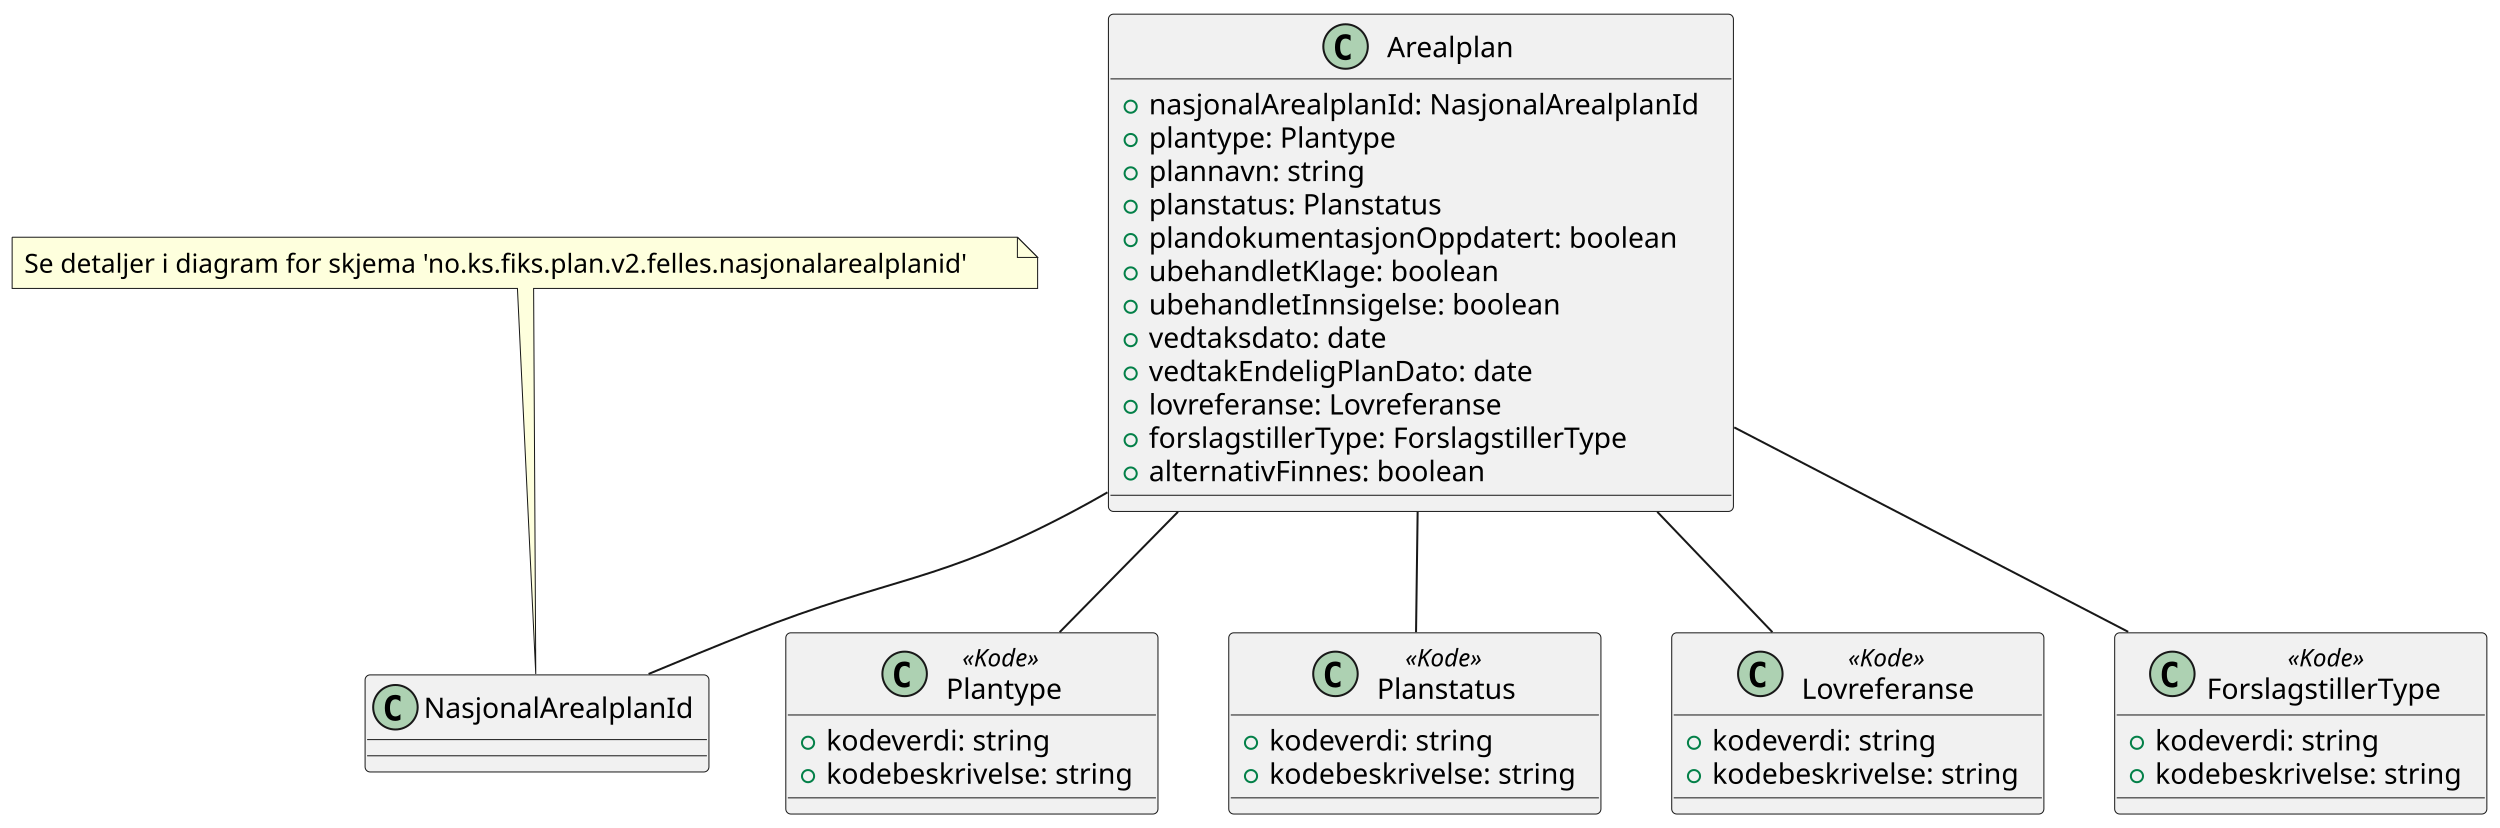
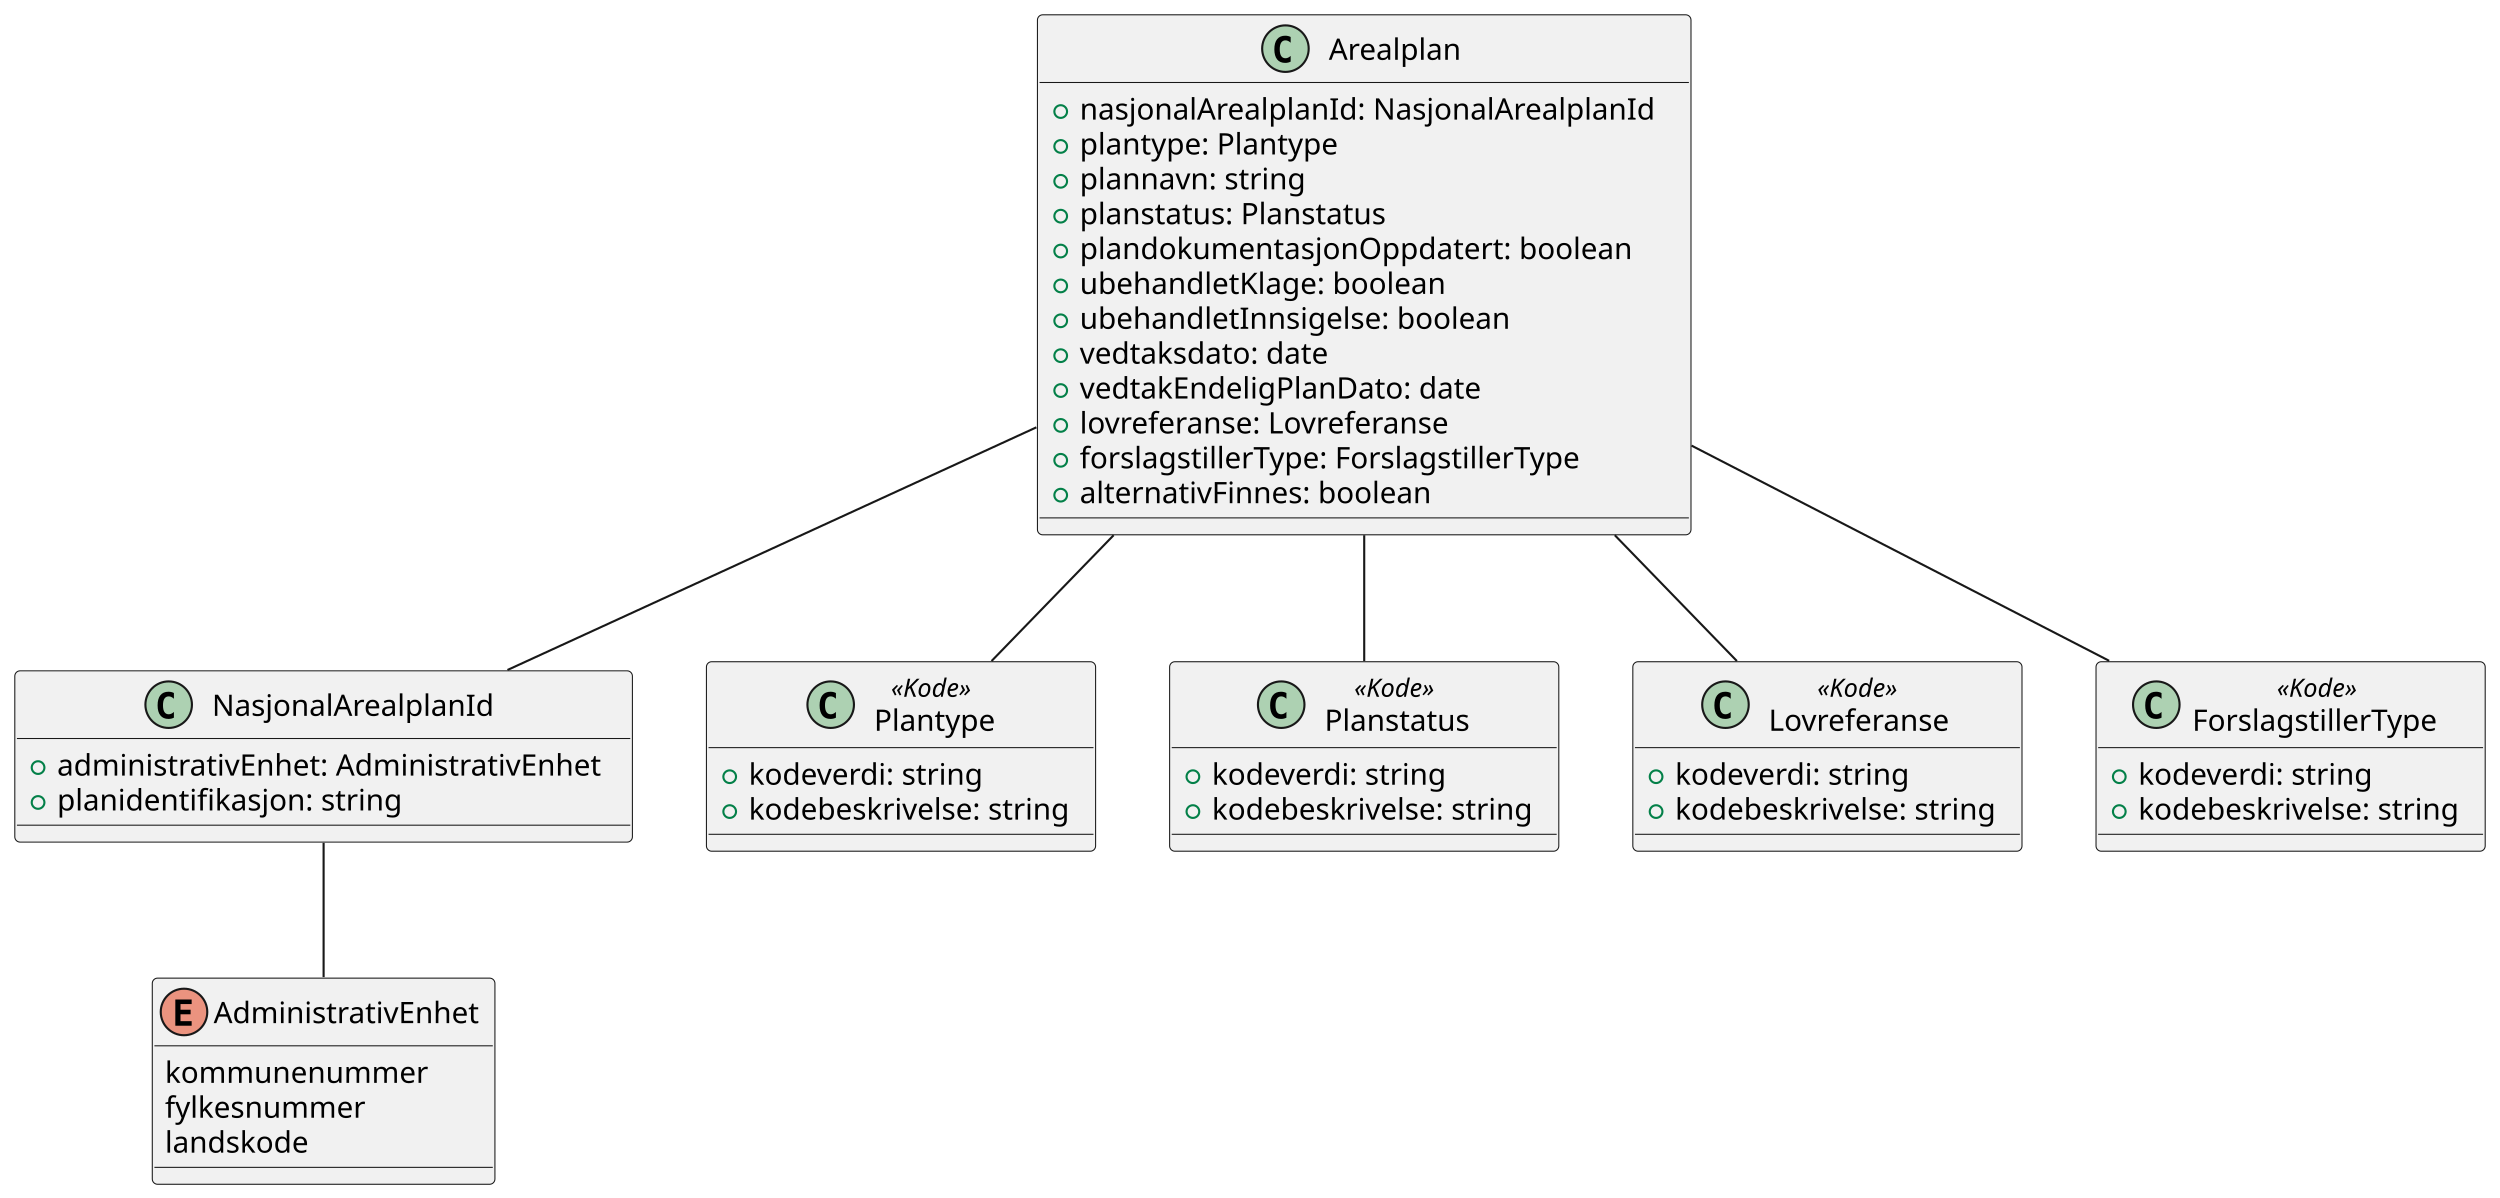
- <svg xmlns="http://www.w3.org/2000/svg" contentStyleType="text/css" height="409px" preserveAspectRatio="none" style="width:1236px;height:409px;background:#FFFFFF;" version="1.1" viewBox="0 0 1236 409" width="1236px" zoomAndPan="magnify">
+ <svg xmlns="http://www.w3.org/2000/svg" contentStyleType="text/css" height="566px" preserveAspectRatio="none" style="width:1182px;height:566px;background:#FFFFFF;" version="1.1" viewBox="0 0 1182 566" width="1182px" zoomAndPan="magnify">
  <defs />
  <g>
+     <g id="elem_NasjonalArealplanId">
+       <rect codeLine="1" fill="#F1F1F1" height="80.977" id="NasjonalArealplanId" rx="2.5" ry="2.5" style="stroke:#181818;stroke-width:0.5;" width="292" x="7" y="317.17" />
+       <ellipse cx="79.75" cy="333.17" fill="#ADD1B2" rx="11" ry="11" style="stroke:#181818;stroke-width:1.0;" />
+       <path d="M82.223,339.313 Q81.642,339.612 81.003,339.761 Q80.364,339.911 79.658,339.911 Q77.151,339.911 75.832,338.259 Q74.512,336.607 74.512,333.486 Q74.512,330.356 75.832,328.705 Q77.151,327.053 79.658,327.053 Q80.364,327.053 81.011,327.202 Q81.659,327.352 82.223,327.651 L82.223,330.373 Q81.592,329.792 80.999,329.522 Q80.405,329.252 79.774,329.252 Q78.43,329.252 77.745,330.319 Q77.06,331.386 77.06,333.486 Q77.06,335.578 77.745,336.644 Q78.43,337.711 79.774,337.711 Q80.405,337.711 80.999,337.441 Q81.592,337.171 82.223,336.59 Z " fill="#000000" />
+       <text fill="#000000" font-family="sans-serif" font-size="14" lengthAdjust="spacing" textLength="138" x="100.25" y="338.461">NasjonalArealplanId</text>
+       <line style="stroke:#181818;stroke-width:0.5;" x1="8" x2="298" y1="349.17" y2="349.17" />
+       <ellipse cx="18" cy="362.914" fill="none" rx="3" ry="3" style="stroke:#038048;stroke-width:1.0;" />
+       <text fill="#000000" font-family="sans-serif" font-size="14" lengthAdjust="spacing" textLength="266" x="27" y="366.705">administrativEnhet: AdministrativEnhet</text>
+       <ellipse cx="18" cy="379.402" fill="none" rx="3" ry="3" style="stroke:#038048;stroke-width:1.0;" />
+       <text fill="#000000" font-family="sans-serif" font-size="14" lengthAdjust="spacing" textLength="171" x="27" y="383.193">planidentifikasjon: string</text>
+       <line style="stroke:#181818;stroke-width:0.5;" x1="8" x2="298" y1="390.147" y2="390.147" />
+     </g>
+     <g id="elem_AdministrativEnhet">
+       <rect codeLine="8" fill="#F1F1F1" height="97.465" id="AdministrativEnhet" rx="2.5" ry="2.5" style="stroke:#181818;stroke-width:0.5;" width="162" x="72" y="462.46" />
+       <ellipse cx="87" cy="478.46" fill="#EB937F" rx="11" ry="11" style="stroke:#181818;stroke-width:1.0;" />
+       <path d="M90.614,484.96 L82.894,484.96 L82.894,472.567 L90.614,472.567 L90.614,474.725 L85.343,474.725 L85.343,477.398 L90.116,477.398 L90.116,479.556 L85.343,479.556 L85.343,482.802 L90.614,482.802 Z " fill="#000000" />
+       <text fill="#000000" font-family="sans-serif" font-size="14" lengthAdjust="spacing" textLength="130" x="101" y="483.751">AdministrativEnhet</text>
+       <line style="stroke:#181818;stroke-width:0.5;" x1="73" x2="233" y1="494.46" y2="494.46" />
+       <text fill="#000000" font-family="sans-serif" font-size="14" lengthAdjust="spacing" textLength="127" x="78" y="511.995">kommunenummer</text>
+       <text fill="#000000" font-family="sans-serif" font-size="14" lengthAdjust="spacing" textLength="97" x="78" y="528.483">fylkesnummer</text>
+       <text fill="#000000" font-family="sans-serif" font-size="14" lengthAdjust="spacing" textLength="71" x="78" y="544.972">landskode</text>
+       <line style="stroke:#181818;stroke-width:0.5;" x1="73" x2="233" y1="551.925" y2="551.925" />
+     </g>
    <g id="elem_Arealplan">
-       <rect codeLine="1" fill="#F1F1F1" height="245.859" id="Arealplan" rx="2.5" ry="2.5" style="stroke:#181818;stroke-width:0.5;" width="309" x="548" y="7" />
-       <ellipse cx="665.25" cy="23" fill="#ADD1B2" rx="11" ry="11" style="stroke:#181818;stroke-width:1.0;" />
-       <path d="M667.723,29.143 Q667.142,29.442 666.503,29.591 Q665.864,29.741 665.158,29.741 Q662.651,29.741 661.332,28.089 Q660.012,26.437 660.012,23.316 Q660.012,20.186 661.332,18.535 Q662.651,16.883 665.158,16.883 Q665.864,16.883 666.511,17.032 Q667.159,17.182 667.723,17.48 L667.723,20.203 Q667.092,19.622 666.499,19.352 Q665.905,19.082 665.274,19.082 Q663.93,19.082 663.245,20.149 Q662.56,21.216 662.56,23.316 Q662.56,25.408 663.245,26.474 Q663.93,27.541 665.274,27.541 Q665.905,27.541 666.499,27.271 Q667.092,27.002 667.723,26.42 Z " fill="#000000" />
-       <text fill="#000000" font-family="sans-serif" font-size="14" lengthAdjust="spacing" textLength="66" x="685.75" y="28.291">Arealplan</text>
-       <line style="stroke:#181818;stroke-width:0.5;" x1="549" x2="856" y1="39" y2="39" />
-       <ellipse cx="559" cy="52.744" fill="none" rx="3" ry="3" style="stroke:#038048;stroke-width:1.0;" />
-       <text fill="#000000" font-family="sans-serif" font-size="14" lengthAdjust="spacing" textLength="283" x="568" y="56.535">nasjonalArealplanId: NasjonalArealplanId</text>
-       <ellipse cx="559" cy="69.232" fill="none" rx="3" ry="3" style="stroke:#038048;stroke-width:1.0;" />
-       <text fill="#000000" font-family="sans-serif" font-size="14" lengthAdjust="spacing" textLength="125" x="568" y="73.023">plantype: Plantype</text>
-       <ellipse cx="559" cy="85.721" fill="none" rx="3" ry="3" style="stroke:#038048;stroke-width:1.0;" />
-       <text fill="#000000" font-family="sans-serif" font-size="14" lengthAdjust="spacing" textLength="111" x="568" y="89.512">plannavn: string</text>
-       <ellipse cx="559" cy="102.209" fill="none" rx="3" ry="3" style="stroke:#038048;stroke-width:1.0;" />
-       <text fill="#000000" font-family="sans-serif" font-size="14" lengthAdjust="spacing" textLength="149" x="568" y="106">planstatus: Planstatus</text>
-       <ellipse cx="559" cy="118.697" fill="none" rx="3" ry="3" style="stroke:#038048;stroke-width:1.0;" />
-       <text fill="#000000" font-family="sans-serif" font-size="14" lengthAdjust="spacing" textLength="271" x="568" y="122.488">plandokumentasjonOppdatert: boolean</text>
-       <ellipse cx="559" cy="135.185" fill="none" rx="3" ry="3" style="stroke:#038048;stroke-width:1.0;" />
-       <text fill="#000000" font-family="sans-serif" font-size="14" lengthAdjust="spacing" textLength="180" x="568" y="138.977">ubehandletKlage: boolean</text>
-       <ellipse cx="559" cy="151.674" fill="none" rx="3" ry="3" style="stroke:#038048;stroke-width:1.0;" />
-       <text fill="#000000" font-family="sans-serif" font-size="14" lengthAdjust="spacing" textLength="211" x="568" y="155.465">ubehandletInnsigelse: boolean</text>
-       <ellipse cx="559" cy="168.162" fill="none" rx="3" ry="3" style="stroke:#038048;stroke-width:1.0;" />
-       <text fill="#000000" font-family="sans-serif" font-size="14" lengthAdjust="spacing" textLength="121" x="568" y="171.953">vedtaksdato: date</text>
-       <ellipse cx="559" cy="184.65" fill="none" rx="3" ry="3" style="stroke:#038048;stroke-width:1.0;" />
-       <text fill="#000000" font-family="sans-serif" font-size="14" lengthAdjust="spacing" textLength="195" x="568" y="188.441">vedtakEndeligPlanDato: date</text>
-       <ellipse cx="559" cy="201.139" fill="none" rx="3" ry="3" style="stroke:#038048;stroke-width:1.0;" />
-       <text fill="#000000" font-family="sans-serif" font-size="14" lengthAdjust="spacing" textLength="181" x="568" y="204.93">lovreferanse: Lovreferanse</text>
-       <ellipse cx="559" cy="217.627" fill="none" rx="3" ry="3" style="stroke:#038048;stroke-width:1.0;" />
-       <text fill="#000000" font-family="sans-serif" font-size="14" lengthAdjust="spacing" textLength="249" x="568" y="221.418">forslagstillerType: ForslagstillerType</text>
-       <ellipse cx="559" cy="234.115" fill="none" rx="3" ry="3" style="stroke:#038048;stroke-width:1.0;" />
-       <text fill="#000000" font-family="sans-serif" font-size="14" lengthAdjust="spacing" textLength="173" x="568" y="237.906">alternativFinnes: boolean</text>
-       <line style="stroke:#181818;stroke-width:0.5;" x1="549" x2="856" y1="244.859" y2="244.859" />
-     </g>
-     <g id="elem_NasjonalArealplanId">
-       <rect fill="#F1F1F1" height="48" id="NasjonalArealplanId" rx="2.5" ry="2.5" style="stroke:#181818;stroke-width:0.5;" width="170" x="180.5" y="333.66" />
-       <ellipse cx="195.5" cy="349.66" fill="#ADD1B2" rx="11" ry="11" style="stroke:#181818;stroke-width:1.0;" />
-       <path d="M197.973,355.803 Q197.392,356.102 196.753,356.251 Q196.114,356.401 195.408,356.401 Q192.901,356.401 191.582,354.749 Q190.262,353.097 190.262,349.976 Q190.262,346.846 191.582,345.195 Q192.901,343.543 195.408,343.543 Q196.114,343.543 196.761,343.692 Q197.409,343.842 197.973,344.14 L197.973,346.863 Q197.342,346.282 196.749,346.012 Q196.155,345.743 195.524,345.743 Q194.18,345.743 193.495,346.809 Q192.81,347.876 192.81,349.976 Q192.81,352.068 193.495,353.134 Q194.18,354.201 195.524,354.201 Q196.155,354.201 196.749,353.931 Q197.342,353.661 197.973,353.08 Z " fill="#000000" />
-       <text fill="#000000" font-family="sans-serif" font-size="14" lengthAdjust="spacing" textLength="138" x="209.5" y="354.951">NasjonalArealplanId</text>
-       <line style="stroke:#181818;stroke-width:0.5;" x1="181.5" x2="349.5" y1="365.66" y2="365.66" />
-       <line style="stroke:#181818;stroke-width:0.5;" x1="181.5" x2="349.5" y1="373.66" y2="373.66" />
+       <rect codeLine="4" fill="#F1F1F1" height="245.859" id="Arealplan" rx="2.5" ry="2.5" style="stroke:#181818;stroke-width:0.5;" width="309" x="490.5" y="7" />
+       <ellipse cx="607.75" cy="23" fill="#ADD1B2" rx="11" ry="11" style="stroke:#181818;stroke-width:1.0;" />
+       <path d="M610.223,29.143 Q609.642,29.442 609.003,29.591 Q608.364,29.741 607.658,29.741 Q605.151,29.741 603.832,28.089 Q602.512,26.437 602.512,23.316 Q602.512,20.186 603.832,18.535 Q605.151,16.883 607.658,16.883 Q608.364,16.883 609.011,17.032 Q609.659,17.182 610.223,17.48 L610.223,20.203 Q609.592,19.622 608.999,19.352 Q608.405,19.082 607.774,19.082 Q606.43,19.082 605.745,20.149 Q605.06,21.216 605.06,23.316 Q605.06,25.408 605.745,26.474 Q606.43,27.541 607.774,27.541 Q608.405,27.541 608.999,27.271 Q609.592,27.002 610.223,26.42 Z " fill="#000000" />
+       <text fill="#000000" font-family="sans-serif" font-size="14" lengthAdjust="spacing" textLength="66" x="628.25" y="28.291">Arealplan</text>
+       <line style="stroke:#181818;stroke-width:0.5;" x1="491.5" x2="798.5" y1="39" y2="39" />
+       <ellipse cx="501.5" cy="52.744" fill="none" rx="3" ry="3" style="stroke:#038048;stroke-width:1.0;" />
+       <text fill="#000000" font-family="sans-serif" font-size="14" lengthAdjust="spacing" textLength="283" x="510.5" y="56.535">nasjonalArealplanId: NasjonalArealplanId</text>
+       <ellipse cx="501.5" cy="69.232" fill="none" rx="3" ry="3" style="stroke:#038048;stroke-width:1.0;" />
+       <text fill="#000000" font-family="sans-serif" font-size="14" lengthAdjust="spacing" textLength="125" x="510.5" y="73.023">plantype: Plantype</text>
+       <ellipse cx="501.5" cy="85.721" fill="none" rx="3" ry="3" style="stroke:#038048;stroke-width:1.0;" />
+       <text fill="#000000" font-family="sans-serif" font-size="14" lengthAdjust="spacing" textLength="111" x="510.5" y="89.512">plannavn: string</text>
+       <ellipse cx="501.5" cy="102.209" fill="none" rx="3" ry="3" style="stroke:#038048;stroke-width:1.0;" />
+       <text fill="#000000" font-family="sans-serif" font-size="14" lengthAdjust="spacing" textLength="149" x="510.5" y="106">planstatus: Planstatus</text>
+       <ellipse cx="501.5" cy="118.697" fill="none" rx="3" ry="3" style="stroke:#038048;stroke-width:1.0;" />
+       <text fill="#000000" font-family="sans-serif" font-size="14" lengthAdjust="spacing" textLength="271" x="510.5" y="122.488">plandokumentasjonOppdatert: boolean</text>
+       <ellipse cx="501.5" cy="135.185" fill="none" rx="3" ry="3" style="stroke:#038048;stroke-width:1.0;" />
+       <text fill="#000000" font-family="sans-serif" font-size="14" lengthAdjust="spacing" textLength="180" x="510.5" y="138.977">ubehandletKlage: boolean</text>
+       <ellipse cx="501.5" cy="151.674" fill="none" rx="3" ry="3" style="stroke:#038048;stroke-width:1.0;" />
+       <text fill="#000000" font-family="sans-serif" font-size="14" lengthAdjust="spacing" textLength="211" x="510.5" y="155.465">ubehandletInnsigelse: boolean</text>
+       <ellipse cx="501.5" cy="168.162" fill="none" rx="3" ry="3" style="stroke:#038048;stroke-width:1.0;" />
+       <text fill="#000000" font-family="sans-serif" font-size="14" lengthAdjust="spacing" textLength="121" x="510.5" y="171.953">vedtaksdato: date</text>
+       <ellipse cx="501.5" cy="184.65" fill="none" rx="3" ry="3" style="stroke:#038048;stroke-width:1.0;" />
+       <text fill="#000000" font-family="sans-serif" font-size="14" lengthAdjust="spacing" textLength="195" x="510.5" y="188.441">vedtakEndeligPlanDato: date</text>
+       <ellipse cx="501.5" cy="201.139" fill="none" rx="3" ry="3" style="stroke:#038048;stroke-width:1.0;" />
+       <text fill="#000000" font-family="sans-serif" font-size="14" lengthAdjust="spacing" textLength="181" x="510.5" y="204.93">lovreferanse: Lovreferanse</text>
+       <ellipse cx="501.5" cy="217.627" fill="none" rx="3" ry="3" style="stroke:#038048;stroke-width:1.0;" />
+       <text fill="#000000" font-family="sans-serif" font-size="14" lengthAdjust="spacing" textLength="249" x="510.5" y="221.418">forslagstillerType: ForslagstillerType</text>
+       <ellipse cx="501.5" cy="234.115" fill="none" rx="3" ry="3" style="stroke:#038048;stroke-width:1.0;" />
+       <text fill="#000000" font-family="sans-serif" font-size="14" lengthAdjust="spacing" textLength="173" x="510.5" y="237.906">alternativFinnes: boolean</text>
+       <line style="stroke:#181818;stroke-width:0.5;" x1="491.5" x2="798.5" y1="244.859" y2="244.859" />
    </g>
    <g id="elem_Plantype">
-       <rect codeLine="24" fill="#F1F1F1" height="89.598" id="Plantype" rx="2.5" ry="2.5" style="stroke:#181818;stroke-width:0.5;" width="184" x="388.5" y="312.86" />
-       <ellipse cx="447.25" cy="333.171" fill="#ADD1B2" rx="11" ry="11" style="stroke:#181818;stroke-width:1.0;" />
-       <path d="M449.723,339.314 Q449.142,339.612 448.503,339.762 Q447.864,339.911 447.158,339.911 Q444.651,339.911 443.332,338.259 Q442.012,336.608 442.012,333.486 Q442.012,330.357 443.332,328.705 Q444.651,327.053 447.158,327.053 Q447.864,327.053 448.511,327.203 Q449.159,327.352 449.723,327.651 L449.723,330.374 Q449.092,329.793 448.499,329.523 Q447.905,329.253 447.274,329.253 Q445.93,329.253 445.245,330.32 Q444.56,331.386 444.56,333.486 Q444.56,335.578 445.245,336.645 Q445.93,337.712 447.274,337.712 Q447.905,337.712 448.499,337.442 Q449.092,337.172 449.723,336.591 Z " fill="#000000" />
-       <text fill="#000000" font-family="sans-serif" font-size="12" font-style="italic" lengthAdjust="spacing" textLength="42" x="475.75" y="329.462">«Kode»</text>
-       <text fill="#000000" font-family="sans-serif" font-size="14" lengthAdjust="spacing" textLength="58" x="467.75" y="345.528">Plantype</text>
-       <line style="stroke:#181818;stroke-width:0.5;" x1="389.5" x2="571.5" y1="353.481" y2="353.481" />
-       <ellipse cx="399.5" cy="367.225" fill="none" rx="3" ry="3" style="stroke:#038048;stroke-width:1.0;" />
-       <text fill="#000000" font-family="sans-serif" font-size="14" lengthAdjust="spacing" textLength="116" x="408.5" y="371.016">kodeverdi: string</text>
-       <ellipse cx="399.5" cy="383.714" fill="none" rx="3" ry="3" style="stroke:#038048;stroke-width:1.0;" />
-       <text fill="#000000" font-family="sans-serif" font-size="14" lengthAdjust="spacing" textLength="158" x="408.5" y="387.505">kodebeskrivelse: string</text>
-       <line style="stroke:#181818;stroke-width:0.5;" x1="389.5" x2="571.5" y1="394.458" y2="394.458" />
+       <rect codeLine="25" fill="#F1F1F1" height="89.598" id="Plantype" rx="2.5" ry="2.5" style="stroke:#181818;stroke-width:0.5;" width="184" x="334" y="312.86" />
+       <ellipse cx="392.75" cy="333.171" fill="#ADD1B2" rx="11" ry="11" style="stroke:#181818;stroke-width:1.0;" />
+       <path d="M395.223,339.314 Q394.642,339.612 394.003,339.762 Q393.364,339.911 392.658,339.911 Q390.151,339.911 388.832,338.259 Q387.512,336.608 387.512,333.486 Q387.512,330.357 388.832,328.705 Q390.151,327.053 392.658,327.053 Q393.364,327.053 394.011,327.203 Q394.659,327.352 395.223,327.651 L395.223,330.374 Q394.592,329.793 393.999,329.523 Q393.405,329.253 392.774,329.253 Q391.43,329.253 390.745,330.32 Q390.06,331.386 390.06,333.486 Q390.06,335.578 390.745,336.645 Q391.43,337.712 392.774,337.712 Q393.405,337.712 393.999,337.442 Q394.592,337.172 395.223,336.591 Z " fill="#000000" />
+       <text fill="#000000" font-family="sans-serif" font-size="12" font-style="italic" lengthAdjust="spacing" textLength="42" x="421.25" y="329.462">«Kode»</text>
+       <text fill="#000000" font-family="sans-serif" font-size="14" lengthAdjust="spacing" textLength="58" x="413.25" y="345.528">Plantype</text>
+       <line style="stroke:#181818;stroke-width:0.5;" x1="335" x2="517" y1="353.481" y2="353.481" />
+       <ellipse cx="345" cy="367.225" fill="none" rx="3" ry="3" style="stroke:#038048;stroke-width:1.0;" />
+       <text fill="#000000" font-family="sans-serif" font-size="14" lengthAdjust="spacing" textLength="116" x="354" y="371.016">kodeverdi: string</text>
+       <ellipse cx="345" cy="383.714" fill="none" rx="3" ry="3" style="stroke:#038048;stroke-width:1.0;" />
+       <text fill="#000000" font-family="sans-serif" font-size="14" lengthAdjust="spacing" textLength="158" x="354" y="387.505">kodebeskrivelse: string</text>
+       <line style="stroke:#181818;stroke-width:0.5;" x1="335" x2="517" y1="394.458" y2="394.458" />
    </g>
    <g id="elem_Planstatus">
-       <rect codeLine="29" fill="#F1F1F1" height="89.598" id="Planstatus" rx="2.5" ry="2.5" style="stroke:#181818;stroke-width:0.5;" width="184" x="607.5" y="312.86" />
-       <ellipse cx="660.25" cy="333.171" fill="#ADD1B2" rx="11" ry="11" style="stroke:#181818;stroke-width:1.0;" />
-       <path d="M662.723,339.314 Q662.142,339.612 661.503,339.762 Q660.864,339.911 660.158,339.911 Q657.651,339.911 656.332,338.259 Q655.012,336.608 655.012,333.486 Q655.012,330.357 656.332,328.705 Q657.651,327.053 660.158,327.053 Q660.864,327.053 661.511,327.203 Q662.159,327.352 662.723,327.651 L662.723,330.374 Q662.092,329.793 661.499,329.523 Q660.905,329.253 660.274,329.253 Q658.93,329.253 658.245,330.32 Q657.56,331.386 657.56,333.486 Q657.56,335.578 658.245,336.645 Q658.93,337.712 660.274,337.712 Q660.905,337.712 661.499,337.442 Q662.092,337.172 662.723,336.591 Z " fill="#000000" />
-       <text fill="#000000" font-family="sans-serif" font-size="12" font-style="italic" lengthAdjust="spacing" textLength="42" x="694.75" y="329.462">«Kode»</text>
-       <text fill="#000000" font-family="sans-serif" font-size="14" lengthAdjust="spacing" textLength="70" x="680.75" y="345.528">Planstatus</text>
-       <line style="stroke:#181818;stroke-width:0.5;" x1="608.5" x2="790.5" y1="353.481" y2="353.481" />
-       <ellipse cx="618.5" cy="367.225" fill="none" rx="3" ry="3" style="stroke:#038048;stroke-width:1.0;" />
-       <text fill="#000000" font-family="sans-serif" font-size="14" lengthAdjust="spacing" textLength="116" x="627.5" y="371.016">kodeverdi: string</text>
-       <ellipse cx="618.5" cy="383.714" fill="none" rx="3" ry="3" style="stroke:#038048;stroke-width:1.0;" />
-       <text fill="#000000" font-family="sans-serif" font-size="14" lengthAdjust="spacing" textLength="158" x="627.5" y="387.505">kodebeskrivelse: string</text>
-       <line style="stroke:#181818;stroke-width:0.5;" x1="608.5" x2="790.5" y1="394.458" y2="394.458" />
+       <rect codeLine="30" fill="#F1F1F1" height="89.598" id="Planstatus" rx="2.5" ry="2.5" style="stroke:#181818;stroke-width:0.5;" width="184" x="553" y="312.86" />
+       <ellipse cx="605.75" cy="333.171" fill="#ADD1B2" rx="11" ry="11" style="stroke:#181818;stroke-width:1.0;" />
+       <path d="M608.223,339.314 Q607.642,339.612 607.003,339.762 Q606.364,339.911 605.658,339.911 Q603.151,339.911 601.832,338.259 Q600.512,336.608 600.512,333.486 Q600.512,330.357 601.832,328.705 Q603.151,327.053 605.658,327.053 Q606.364,327.053 607.011,327.203 Q607.659,327.352 608.223,327.651 L608.223,330.374 Q607.592,329.793 606.999,329.523 Q606.405,329.253 605.774,329.253 Q604.43,329.253 603.745,330.32 Q603.06,331.386 603.06,333.486 Q603.06,335.578 603.745,336.645 Q604.43,337.712 605.774,337.712 Q606.405,337.712 606.999,337.442 Q607.592,337.172 608.223,336.591 Z " fill="#000000" />
+       <text fill="#000000" font-family="sans-serif" font-size="12" font-style="italic" lengthAdjust="spacing" textLength="42" x="640.25" y="329.462">«Kode»</text>
+       <text fill="#000000" font-family="sans-serif" font-size="14" lengthAdjust="spacing" textLength="70" x="626.25" y="345.528">Planstatus</text>
+       <line style="stroke:#181818;stroke-width:0.5;" x1="554" x2="736" y1="353.481" y2="353.481" />
+       <ellipse cx="564" cy="367.225" fill="none" rx="3" ry="3" style="stroke:#038048;stroke-width:1.0;" />
+       <text fill="#000000" font-family="sans-serif" font-size="14" lengthAdjust="spacing" textLength="116" x="573" y="371.016">kodeverdi: string</text>
+       <ellipse cx="564" cy="383.714" fill="none" rx="3" ry="3" style="stroke:#038048;stroke-width:1.0;" />
+       <text fill="#000000" font-family="sans-serif" font-size="14" lengthAdjust="spacing" textLength="158" x="573" y="387.505">kodebeskrivelse: string</text>
+       <line style="stroke:#181818;stroke-width:0.5;" x1="554" x2="736" y1="394.458" y2="394.458" />
    </g>
    <g id="elem_Lovreferanse">
-       <rect codeLine="34" fill="#F1F1F1" height="89.598" id="Lovreferanse" rx="2.5" ry="2.5" style="stroke:#181818;stroke-width:0.5;" width="184" x="826.5" y="312.86" />
-       <ellipse cx="870.3" cy="333.171" fill="#ADD1B2" rx="11" ry="11" style="stroke:#181818;stroke-width:1.0;" />
-       <path d="M872.773,339.314 Q872.192,339.612 871.553,339.762 Q870.914,339.911 870.208,339.911 Q867.701,339.911 866.381,338.259 Q865.062,336.608 865.062,333.486 Q865.062,330.357 866.381,328.705 Q867.701,327.053 870.208,327.053 Q870.914,327.053 871.561,327.203 Q872.209,327.352 872.773,327.651 L872.773,330.374 Q872.142,329.793 871.549,329.523 Q870.955,329.253 870.324,329.253 Q868.98,329.253 868.295,330.32 Q867.61,331.386 867.61,333.486 Q867.61,335.578 868.295,336.645 Q868.98,337.712 870.324,337.712 Q870.955,337.712 871.549,337.442 Q872.142,337.172 872.773,336.591 Z " fill="#000000" />
-       <text fill="#000000" font-family="sans-serif" font-size="12" font-style="italic" lengthAdjust="spacing" textLength="42" x="913.7" y="329.462">«Kode»</text>
-       <text fill="#000000" font-family="sans-serif" font-size="14" lengthAdjust="spacing" textLength="88" x="890.7" y="345.528">Lovreferanse</text>
-       <line style="stroke:#181818;stroke-width:0.5;" x1="827.5" x2="1009.5" y1="353.481" y2="353.481" />
-       <ellipse cx="837.5" cy="367.225" fill="none" rx="3" ry="3" style="stroke:#038048;stroke-width:1.0;" />
-       <text fill="#000000" font-family="sans-serif" font-size="14" lengthAdjust="spacing" textLength="116" x="846.5" y="371.016">kodeverdi: string</text>
-       <ellipse cx="837.5" cy="383.714" fill="none" rx="3" ry="3" style="stroke:#038048;stroke-width:1.0;" />
-       <text fill="#000000" font-family="sans-serif" font-size="14" lengthAdjust="spacing" textLength="158" x="846.5" y="387.505">kodebeskrivelse: string</text>
-       <line style="stroke:#181818;stroke-width:0.5;" x1="827.5" x2="1009.5" y1="394.458" y2="394.458" />
+       <rect codeLine="35" fill="#F1F1F1" height="89.598" id="Lovreferanse" rx="2.5" ry="2.5" style="stroke:#181818;stroke-width:0.5;" width="184" x="772" y="312.86" />
+       <ellipse cx="815.8" cy="333.171" fill="#ADD1B2" rx="11" ry="11" style="stroke:#181818;stroke-width:1.0;" />
+       <path d="M818.273,339.314 Q817.692,339.612 817.053,339.762 Q816.414,339.911 815.708,339.911 Q813.201,339.911 811.881,338.259 Q810.562,336.608 810.562,333.486 Q810.562,330.357 811.881,328.705 Q813.201,327.053 815.708,327.053 Q816.414,327.053 817.061,327.203 Q817.709,327.352 818.273,327.651 L818.273,330.374 Q817.642,329.793 817.049,329.523 Q816.455,329.253 815.824,329.253 Q814.48,329.253 813.795,330.32 Q813.11,331.386 813.11,333.486 Q813.11,335.578 813.795,336.645 Q814.48,337.712 815.824,337.712 Q816.455,337.712 817.049,337.442 Q817.642,337.172 818.273,336.591 Z " fill="#000000" />
+       <text fill="#000000" font-family="sans-serif" font-size="12" font-style="italic" lengthAdjust="spacing" textLength="42" x="859.2" y="329.462">«Kode»</text>
+       <text fill="#000000" font-family="sans-serif" font-size="14" lengthAdjust="spacing" textLength="88" x="836.2" y="345.528">Lovreferanse</text>
+       <line style="stroke:#181818;stroke-width:0.5;" x1="773" x2="955" y1="353.481" y2="353.481" />
+       <ellipse cx="783" cy="367.225" fill="none" rx="3" ry="3" style="stroke:#038048;stroke-width:1.0;" />
+       <text fill="#000000" font-family="sans-serif" font-size="14" lengthAdjust="spacing" textLength="116" x="792" y="371.016">kodeverdi: string</text>
+       <ellipse cx="783" cy="383.714" fill="none" rx="3" ry="3" style="stroke:#038048;stroke-width:1.0;" />
+       <text fill="#000000" font-family="sans-serif" font-size="14" lengthAdjust="spacing" textLength="158" x="792" y="387.505">kodebeskrivelse: string</text>
+       <line style="stroke:#181818;stroke-width:0.5;" x1="773" x2="955" y1="394.458" y2="394.458" />
    </g>
    <g id="elem_ForslagstillerType">
-       <rect codeLine="39" fill="#F1F1F1" height="89.598" id="ForslagstillerType" rx="2.5" ry="2.5" style="stroke:#181818;stroke-width:0.5;" width="184" x="1045.5" y="312.86" />
-       <ellipse cx="1074" cy="333.171" fill="#ADD1B2" rx="11" ry="11" style="stroke:#181818;stroke-width:1.0;" />
-       <path d="M1076.473,339.314 Q1075.892,339.612 1075.253,339.762 Q1074.614,339.911 1073.908,339.911 Q1071.401,339.911 1070.082,338.259 Q1068.762,336.608 1068.762,333.486 Q1068.762,330.357 1070.082,328.705 Q1071.401,327.053 1073.908,327.053 Q1074.614,327.053 1075.261,327.203 Q1075.909,327.352 1076.473,327.651 L1076.473,330.374 Q1075.842,329.793 1075.249,329.523 Q1074.655,329.253 1074.024,329.253 Q1072.68,329.253 1071.995,330.32 Q1071.31,331.386 1071.31,333.486 Q1071.31,335.578 1071.995,336.645 Q1072.68,337.712 1074.024,337.712 Q1074.655,337.712 1075.249,337.442 Q1075.842,337.172 1076.473,336.591 Z " fill="#000000" />
-       <text fill="#000000" font-family="sans-serif" font-size="12" font-style="italic" lengthAdjust="spacing" textLength="42" x="1131" y="329.462">«Kode»</text>
-       <text fill="#000000" font-family="sans-serif" font-size="14" lengthAdjust="spacing" textLength="122" x="1091" y="345.528">ForslagstillerType</text>
-       <line style="stroke:#181818;stroke-width:0.5;" x1="1046.5" x2="1228.5" y1="353.481" y2="353.481" />
-       <ellipse cx="1056.5" cy="367.225" fill="none" rx="3" ry="3" style="stroke:#038048;stroke-width:1.0;" />
-       <text fill="#000000" font-family="sans-serif" font-size="14" lengthAdjust="spacing" textLength="116" x="1065.5" y="371.016">kodeverdi: string</text>
-       <ellipse cx="1056.5" cy="383.714" fill="none" rx="3" ry="3" style="stroke:#038048;stroke-width:1.0;" />
-       <text fill="#000000" font-family="sans-serif" font-size="14" lengthAdjust="spacing" textLength="158" x="1065.5" y="387.505">kodebeskrivelse: string</text>
-       <line style="stroke:#181818;stroke-width:0.5;" x1="1046.5" x2="1228.5" y1="394.458" y2="394.458" />
+       <rect codeLine="40" fill="#F1F1F1" height="89.598" id="ForslagstillerType" rx="2.5" ry="2.5" style="stroke:#181818;stroke-width:0.5;" width="184" x="991" y="312.86" />
+       <ellipse cx="1019.5" cy="333.171" fill="#ADD1B2" rx="11" ry="11" style="stroke:#181818;stroke-width:1.0;" />
+       <path d="M1021.973,339.314 Q1021.392,339.612 1020.753,339.762 Q1020.114,339.911 1019.408,339.911 Q1016.901,339.911 1015.582,338.259 Q1014.262,336.608 1014.262,333.486 Q1014.262,330.357 1015.582,328.705 Q1016.901,327.053 1019.408,327.053 Q1020.114,327.053 1020.761,327.203 Q1021.409,327.352 1021.973,327.651 L1021.973,330.374 Q1021.342,329.793 1020.749,329.523 Q1020.155,329.253 1019.524,329.253 Q1018.18,329.253 1017.495,330.32 Q1016.81,331.386 1016.81,333.486 Q1016.81,335.578 1017.495,336.645 Q1018.18,337.712 1019.524,337.712 Q1020.155,337.712 1020.749,337.442 Q1021.342,337.172 1021.973,336.591 Z " fill="#000000" />
+       <text fill="#000000" font-family="sans-serif" font-size="12" font-style="italic" lengthAdjust="spacing" textLength="42" x="1076.5" y="329.462">«Kode»</text>
+       <text fill="#000000" font-family="sans-serif" font-size="14" lengthAdjust="spacing" textLength="122" x="1036.5" y="345.528">ForslagstillerType</text>
+       <line style="stroke:#181818;stroke-width:0.5;" x1="992" x2="1174" y1="353.481" y2="353.481" />
+       <ellipse cx="1002" cy="367.225" fill="none" rx="3" ry="3" style="stroke:#038048;stroke-width:1.0;" />
+       <text fill="#000000" font-family="sans-serif" font-size="14" lengthAdjust="spacing" textLength="116" x="1011" y="371.016">kodeverdi: string</text>
+       <ellipse cx="1002" cy="383.714" fill="none" rx="3" ry="3" style="stroke:#038048;stroke-width:1.0;" />
+       <text fill="#000000" font-family="sans-serif" font-size="14" lengthAdjust="spacing" textLength="158" x="1011" y="387.505">kodebeskrivelse: string</text>
+       <line style="stroke:#181818;stroke-width:0.5;" x1="992" x2="1174" y1="394.458" y2="394.458" />
    </g>
-     <g id="elem_GMN13">
-       <path d="M6,117.28 L6,142.59 A0,0 0 0 0 6,142.59 L255.82,142.59 L264.88,333.24 L263.82,142.59 L513,142.59 A0,0 0 0 0 513,142.59 L513,127.28 L503,117.28 L6,117.28 A0,0 0 0 0 6,117.28 " fill="#FEFFDD" style="stroke:#181818;stroke-width:0.5;" />
-       <path d="M503,117.28 L503,127.28 L513,127.28 L503,117.28 " fill="#FEFFDD" style="stroke:#181818;stroke-width:0.5;" />
-       <text fill="#000000" font-family="sans-serif" font-size="13" lengthAdjust="spacing" textLength="486" x="12" y="134.848">Se detaljer i diagram for skjema 'no.ks.fiks.plan.v2.felles.nasjonalarealplanid'</text>
+     <g id="link_NasjonalArealplanId_AdministrativEnhet">
+       <path codeLine="6" d="M153,398.47 C153,417.94 153,441.52 153,462 " fill="none" id="NasjonalArealplanId-AdministrativEnhet" style="stroke:#181818;stroke-width:1.0;" />
    </g>
    <g id="link_Arealplan_NasjonalArealplanId">
-       <path codeLine="16" d="M547.54,243.41 C541.85,246.7 536.16,249.86 530.5,252.86 C463.41,288.45 441.11,284.91 370.5,312.86 C354.25,319.3 336.68,326.52 320.66,333.21 " fill="none" id="Arealplan-NasjonalArealplanId" style="stroke:#181818;stroke-width:1.0;" />
+       <path codeLine="19" d="M490,202.04 C407.47,239.9 309.04,285.07 239.93,316.77 " fill="none" id="Arealplan-NasjonalArealplanId" style="stroke:#181818;stroke-width:1.0;" />
    </g>
    <g id="link_Arealplan_Plantype">
-       <path codeLine="17" d="M582.4,253.05 C561.46,274.34 540.95,295.19 523.89,312.55 " fill="none" id="Arealplan-Plantype" style="stroke:#181818;stroke-width:1.0;" />
+       <path codeLine="20" d="M526.53,253.04 C505.87,274.34 485.63,295.19 468.8,312.54 " fill="none" id="Arealplan-Plantype" style="stroke:#181818;stroke-width:1.0;" />
    </g>
    <g id="link_Arealplan_Planstatus">
-       <path codeLine="18" d="M700.88,253.05 C700.59,274.34 700.32,295.19 700.09,312.55 " fill="none" id="Arealplan-Planstatus" style="stroke:#181818;stroke-width:1.0;" />
+       <path codeLine="21" d="M645,253.04 C645,274.34 645,295.19 645,312.54 " fill="none" id="Arealplan-Planstatus" style="stroke:#181818;stroke-width:1.0;" />
    </g>
    <g id="link_Arealplan_Lovreferanse">
-       <path codeLine="19" d="M819.35,253.05 C839.73,274.34 859.68,295.19 876.29,312.55 " fill="none" id="Arealplan-Lovreferanse" style="stroke:#181818;stroke-width:1.0;" />
+       <path codeLine="22" d="M763.47,253.04 C784.13,274.34 804.37,295.19 821.2,312.54 " fill="none" id="Arealplan-Lovreferanse" style="stroke:#181818;stroke-width:1.0;" />
    </g>
    <g id="link_Arealplan_ForslagstillerType">
-       <path codeLine="20" d="M857.4,211.31 C922.94,245.32 996.77,283.63 1052.17,312.38 " fill="none" id="Arealplan-ForslagstillerType" style="stroke:#181818;stroke-width:1.0;" />
+       <path codeLine="23" d="M799.73,210.67 C866.08,244.86 941.06,283.51 997.21,312.44 " fill="none" id="Arealplan-ForslagstillerType" style="stroke:#181818;stroke-width:1.0;" />
    </g>
  </g>
</svg>
